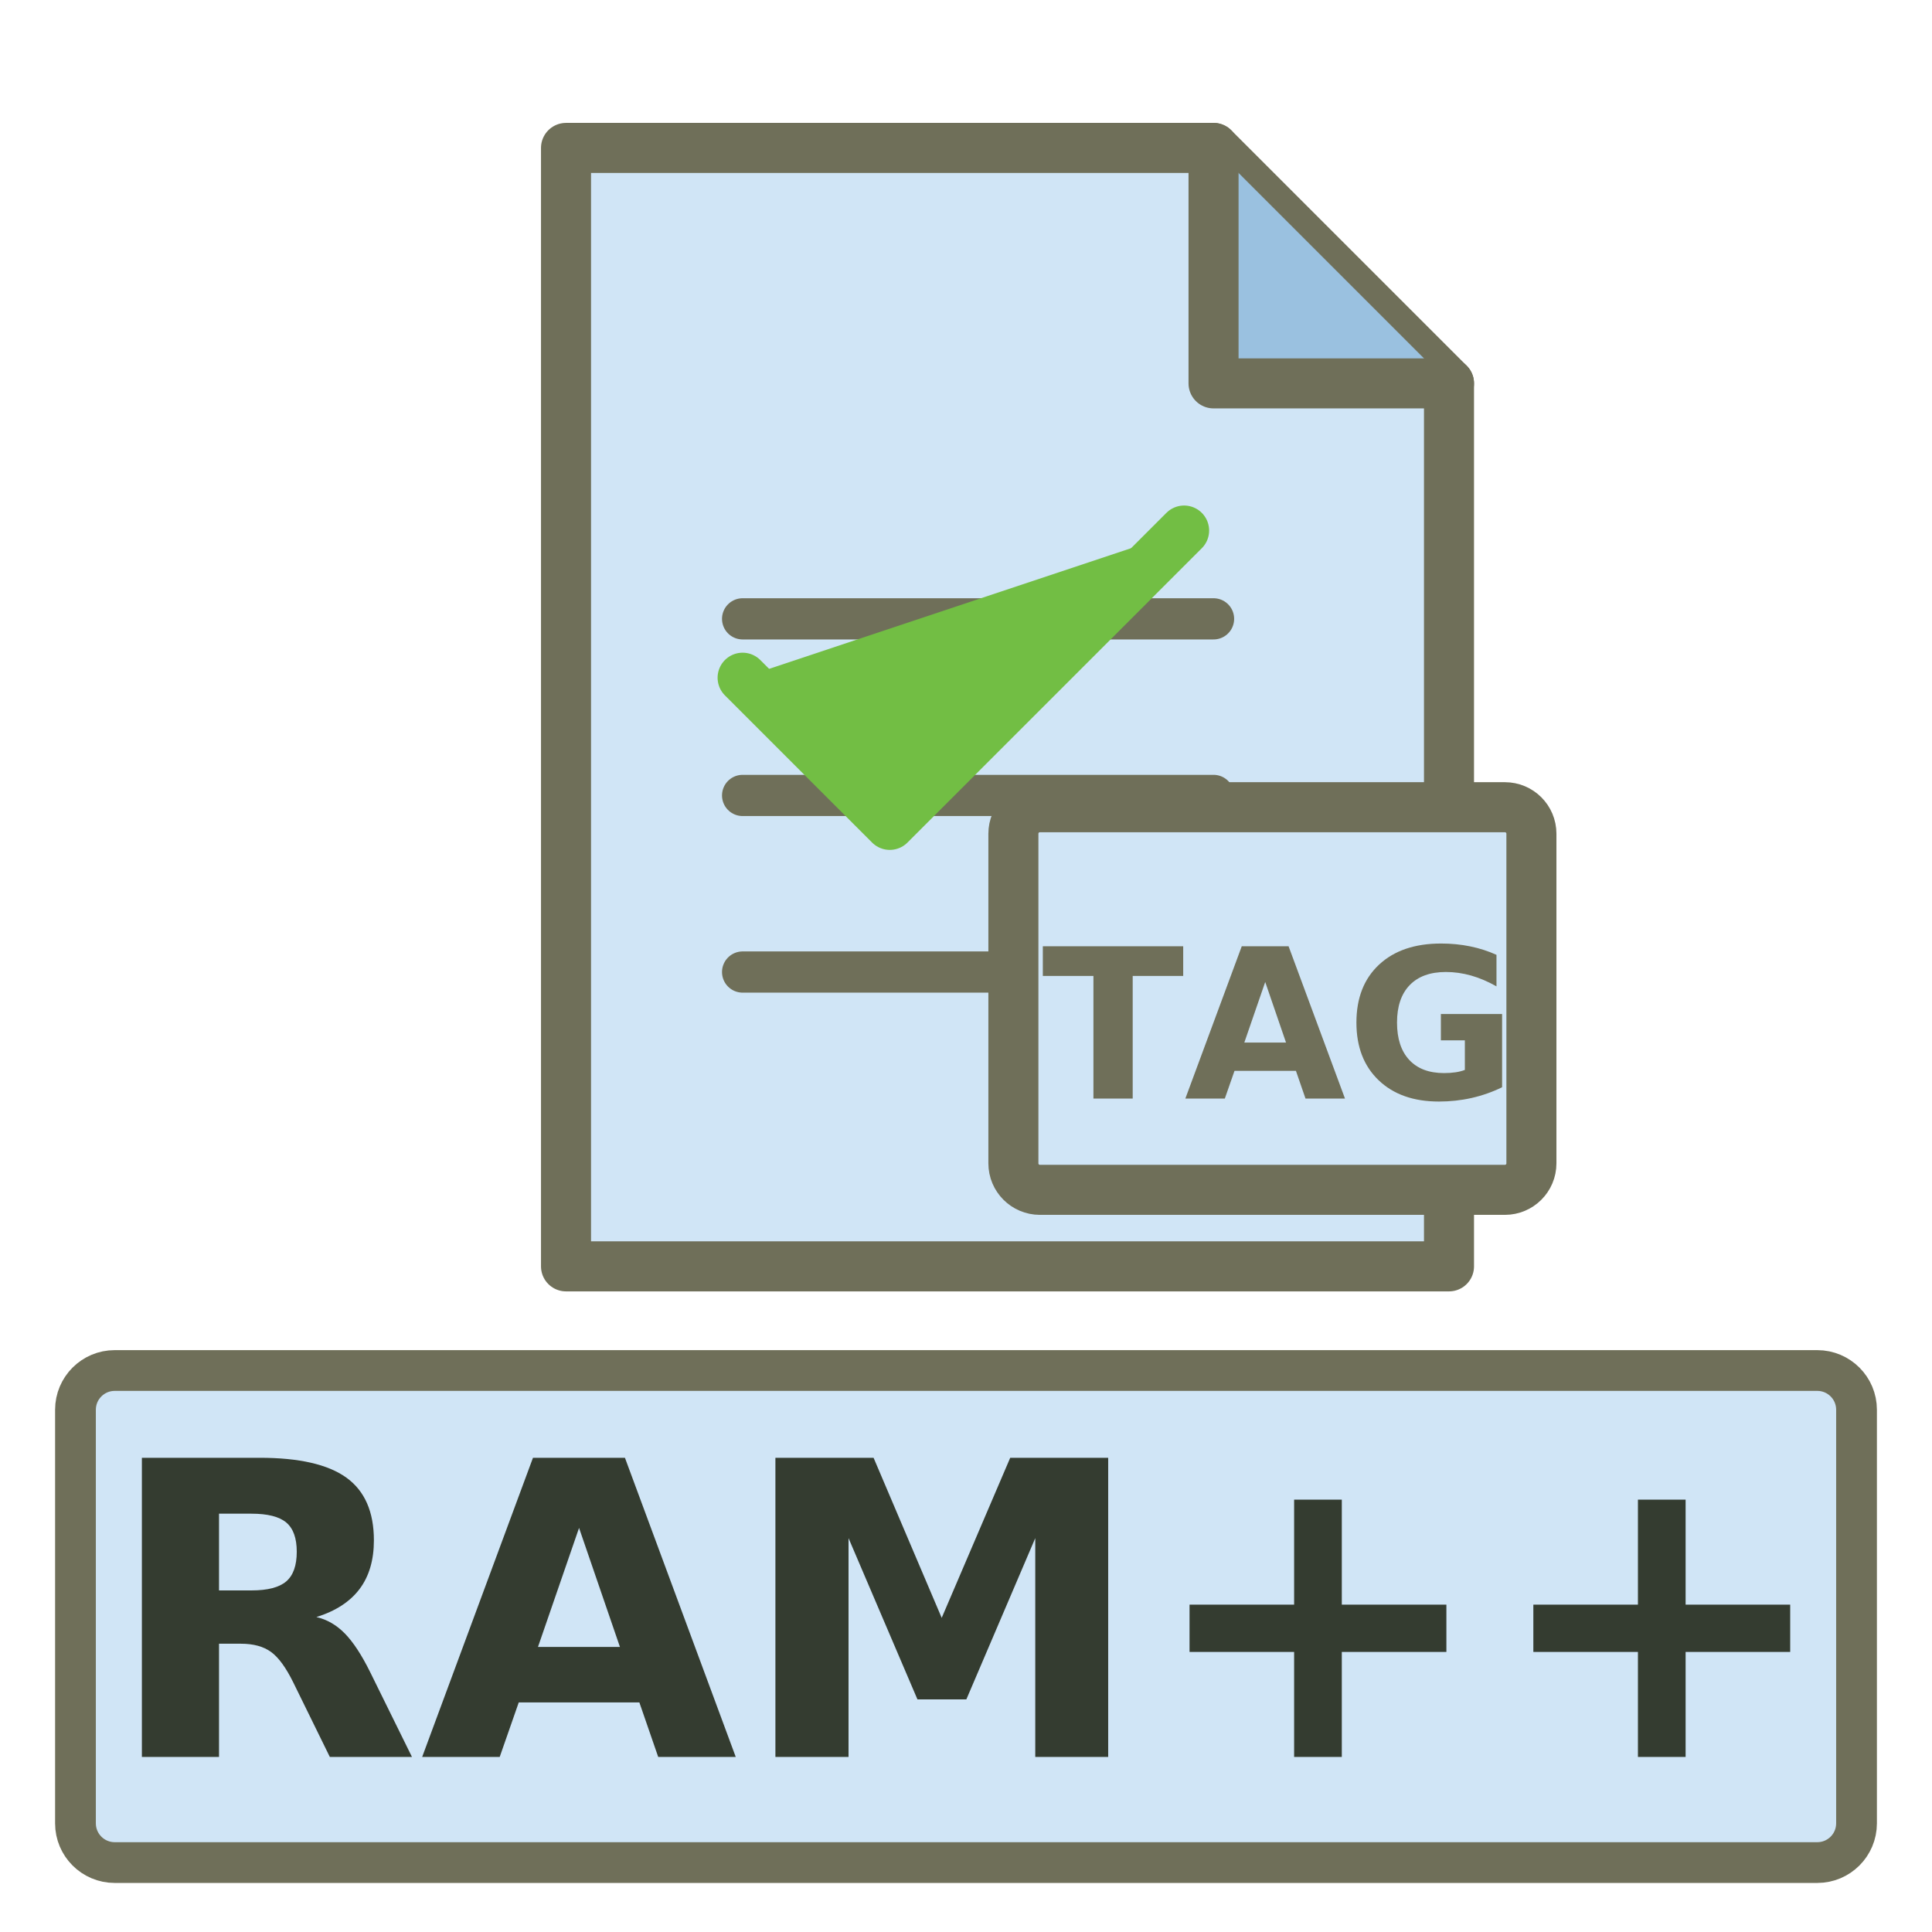
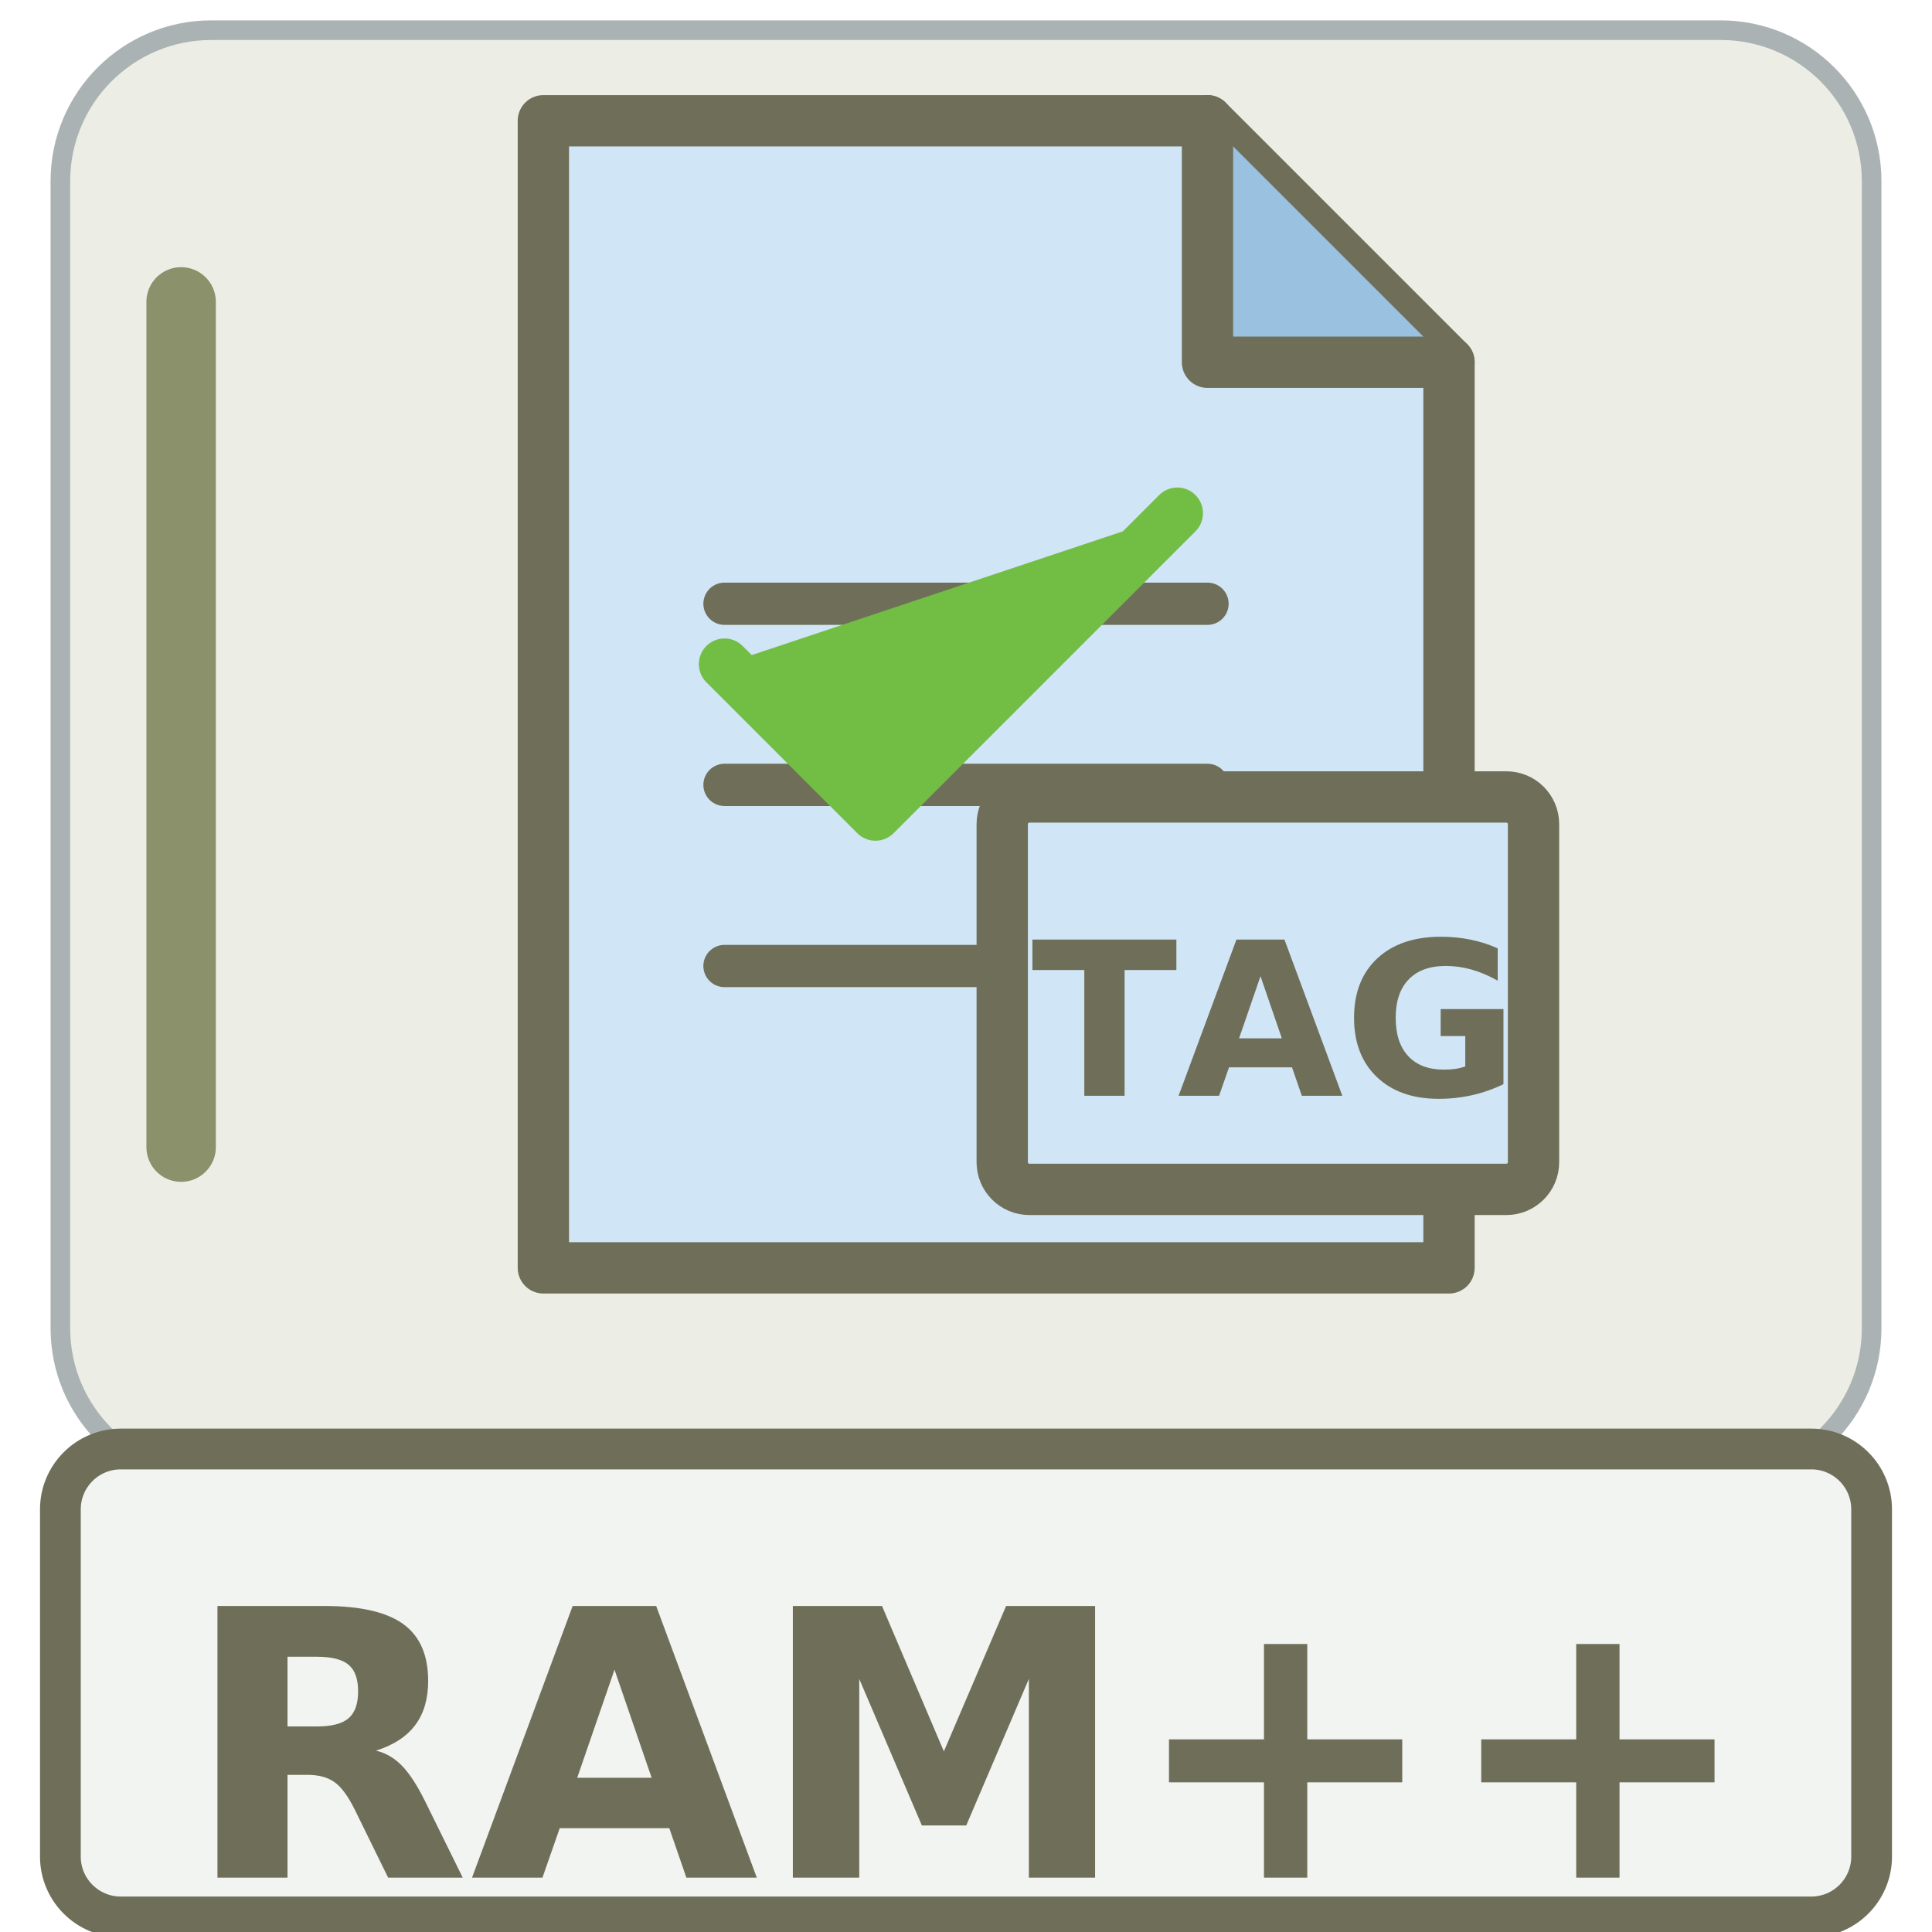
<svg xmlns="http://www.w3.org/2000/svg" width="128" height="128" viewBox="0 0 64 64" stroke="#6F6F59" stroke-width="1.35" stroke-linecap="round" stroke-linejoin="round">
-   <g stroke-width=".85" transform="translate(9 1) scale(1.95)">
+   <rect x="2" y="1" width="60" height="48" rx="5" fill="#ECEEE5" stroke="#ABB2B3" stroke-width=".65" />
+   <path d="M 6 10 V 38" stroke="#8B916B" stroke-width="2.3" stroke-linecap="round" />
+   <g data-feature="tags" transform="translate(8 0) scale(2)" stroke-width=".85">
    <path d="M 5 2 H 16 L 20 6 V 21 H 5 Z" fill="#D0E5F6" stroke="#6F6F59" />
    <path d="M 16 2 V 6 H 20" fill="#9AC1E0" stroke="#6F6F59" />
    <path d="M 8 10 H 16 M 8 13 H 16 M 8 16 H 13" fill="none" stroke-width="0.7" />
    <path d="M 8 11 L 10.5 13.5 L 15.5 8.5" fill="#72BE44" stroke="#72BE44" />
    <rect x="12.6" y="13.2" width="8.8" height="6.5" rx="0.45" fill="#D0E5F6" stroke="#6F6F59" />
    <path data-label="TAG" d="M10 -1493H1386V-1202H891V0H506V-1202H10ZM2491 -272H1889L1794 0H1407L1960 -1493H2419L2972 0H2585ZM1985 -549H2394L2190 -1143ZM4512 -111Q4368 -41 4213.0 -6.0Q4058 29 3893 29Q3520 29 3302.0 -179.5Q3084 -388 3084 -745Q3084 -1106 3306.0 -1313.0Q3528 -1520 3914 -1520Q4063 -1520 4199.5 -1492.0Q4336 -1464 4457 -1409V-1100Q4332 -1171 4208.5 -1206.0Q4085 -1241 3961 -1241Q3731 -1241 3606.5 -1112.5Q3482 -984 3482 -745Q3482 -508 3602.0 -379.0Q3722 -250 3943 -250Q4003 -250 4054.5 -257.5Q4106 -265 4147 -281V-571H3912V-829H4512Z" transform="translate(13.08267 18.14976) scale(0.001733)" fill="#6F6F59" stroke="none" />
  </g>
-   <rect x="2.5" y="45.4" width="59" height="16.3" rx="1.3" fill="#D0E5F6" stroke="#6F6F59" />
+   <rect x="2" y="48" width="60" height="15.5" rx="2" fill="#F2F4F2" />
  <g data-plugin-name="RAM++" data-name-lines="1">
-     <path data-label="RAM++" d="M735 -831Q856 -831 908.5 -876.0Q961 -921 961 -1024Q961 -1126 908.5 -1170.0Q856 -1214 735 -1214H573V-831ZM573 -565V0H188V-1493H776Q1071 -1493 1208.5 -1394.0Q1346 -1295 1346 -1081Q1346 -933 1274.5 -838.0Q1203 -743 1059 -698Q1138 -680 1200.5 -616.5Q1263 -553 1327 -424L1536 0H1126L944 -371Q889 -483 832.5 -524.0Q776 -565 682 -565ZM2671 -272H2069L1974 0H1587L2140 -1493H2599L3152 0H2765ZM2165 -549H2574L2370 -1143ZM3350 -1493H3840L4180 -694L4522 -1493H5011V0H4647V-1092L4303 -287H4059L3715 -1092V0H3350ZM6177 -1284V-760H6699V-524H6177V0H5939V-524H5417V-760H5939V-1284ZM7893 -1284V-760H8415V-524H7893V0H7655V-524H7133V-760H7655V-1284Z" transform="translate(3.4523 58.2) scale(0.006637)" fill="#343C30" stroke="none" />
+     <path data-label="RAM++" d="M735 -831Q856 -831 908.5 -876.0Q961 -921 961 -1024Q961 -1126 908.5 -1170.0Q856 -1214 735 -1214H573V-831ZM573 -565V0H188V-1493H776Q1071 -1493 1208.5 -1394.0Q1346 -1295 1346 -1081Q1346 -933 1274.5 -838.0Q1203 -743 1059 -698Q1138 -680 1200.5 -616.5Q1263 -553 1327 -424L1536 0H1126L944 -371Q889 -483 832.5 -524.0Q776 -565 682 -565ZM2671 -272H2069L1974 0H1587L2140 -1493H2599L3152 0H2765ZM2165 -549H2574L2370 -1143ZM3350 -1493H3840L4180 -694L4522 -1493H5011V0H4647V-1092L4303 -287H4059L3715 -1092V0H3350ZM6177 -1284V-760H6699V-524H6177V0H5939V-524H5417V-760H5939V-1284ZM7893 -1284V-760H8415V-524H7893V0H7655V-524H7133V-760H7655V-1284Z" transform="translate(6.06999 62.2) scale(0.006028)" fill="#6F6F59" stroke="none" />
  </g>
</svg>
